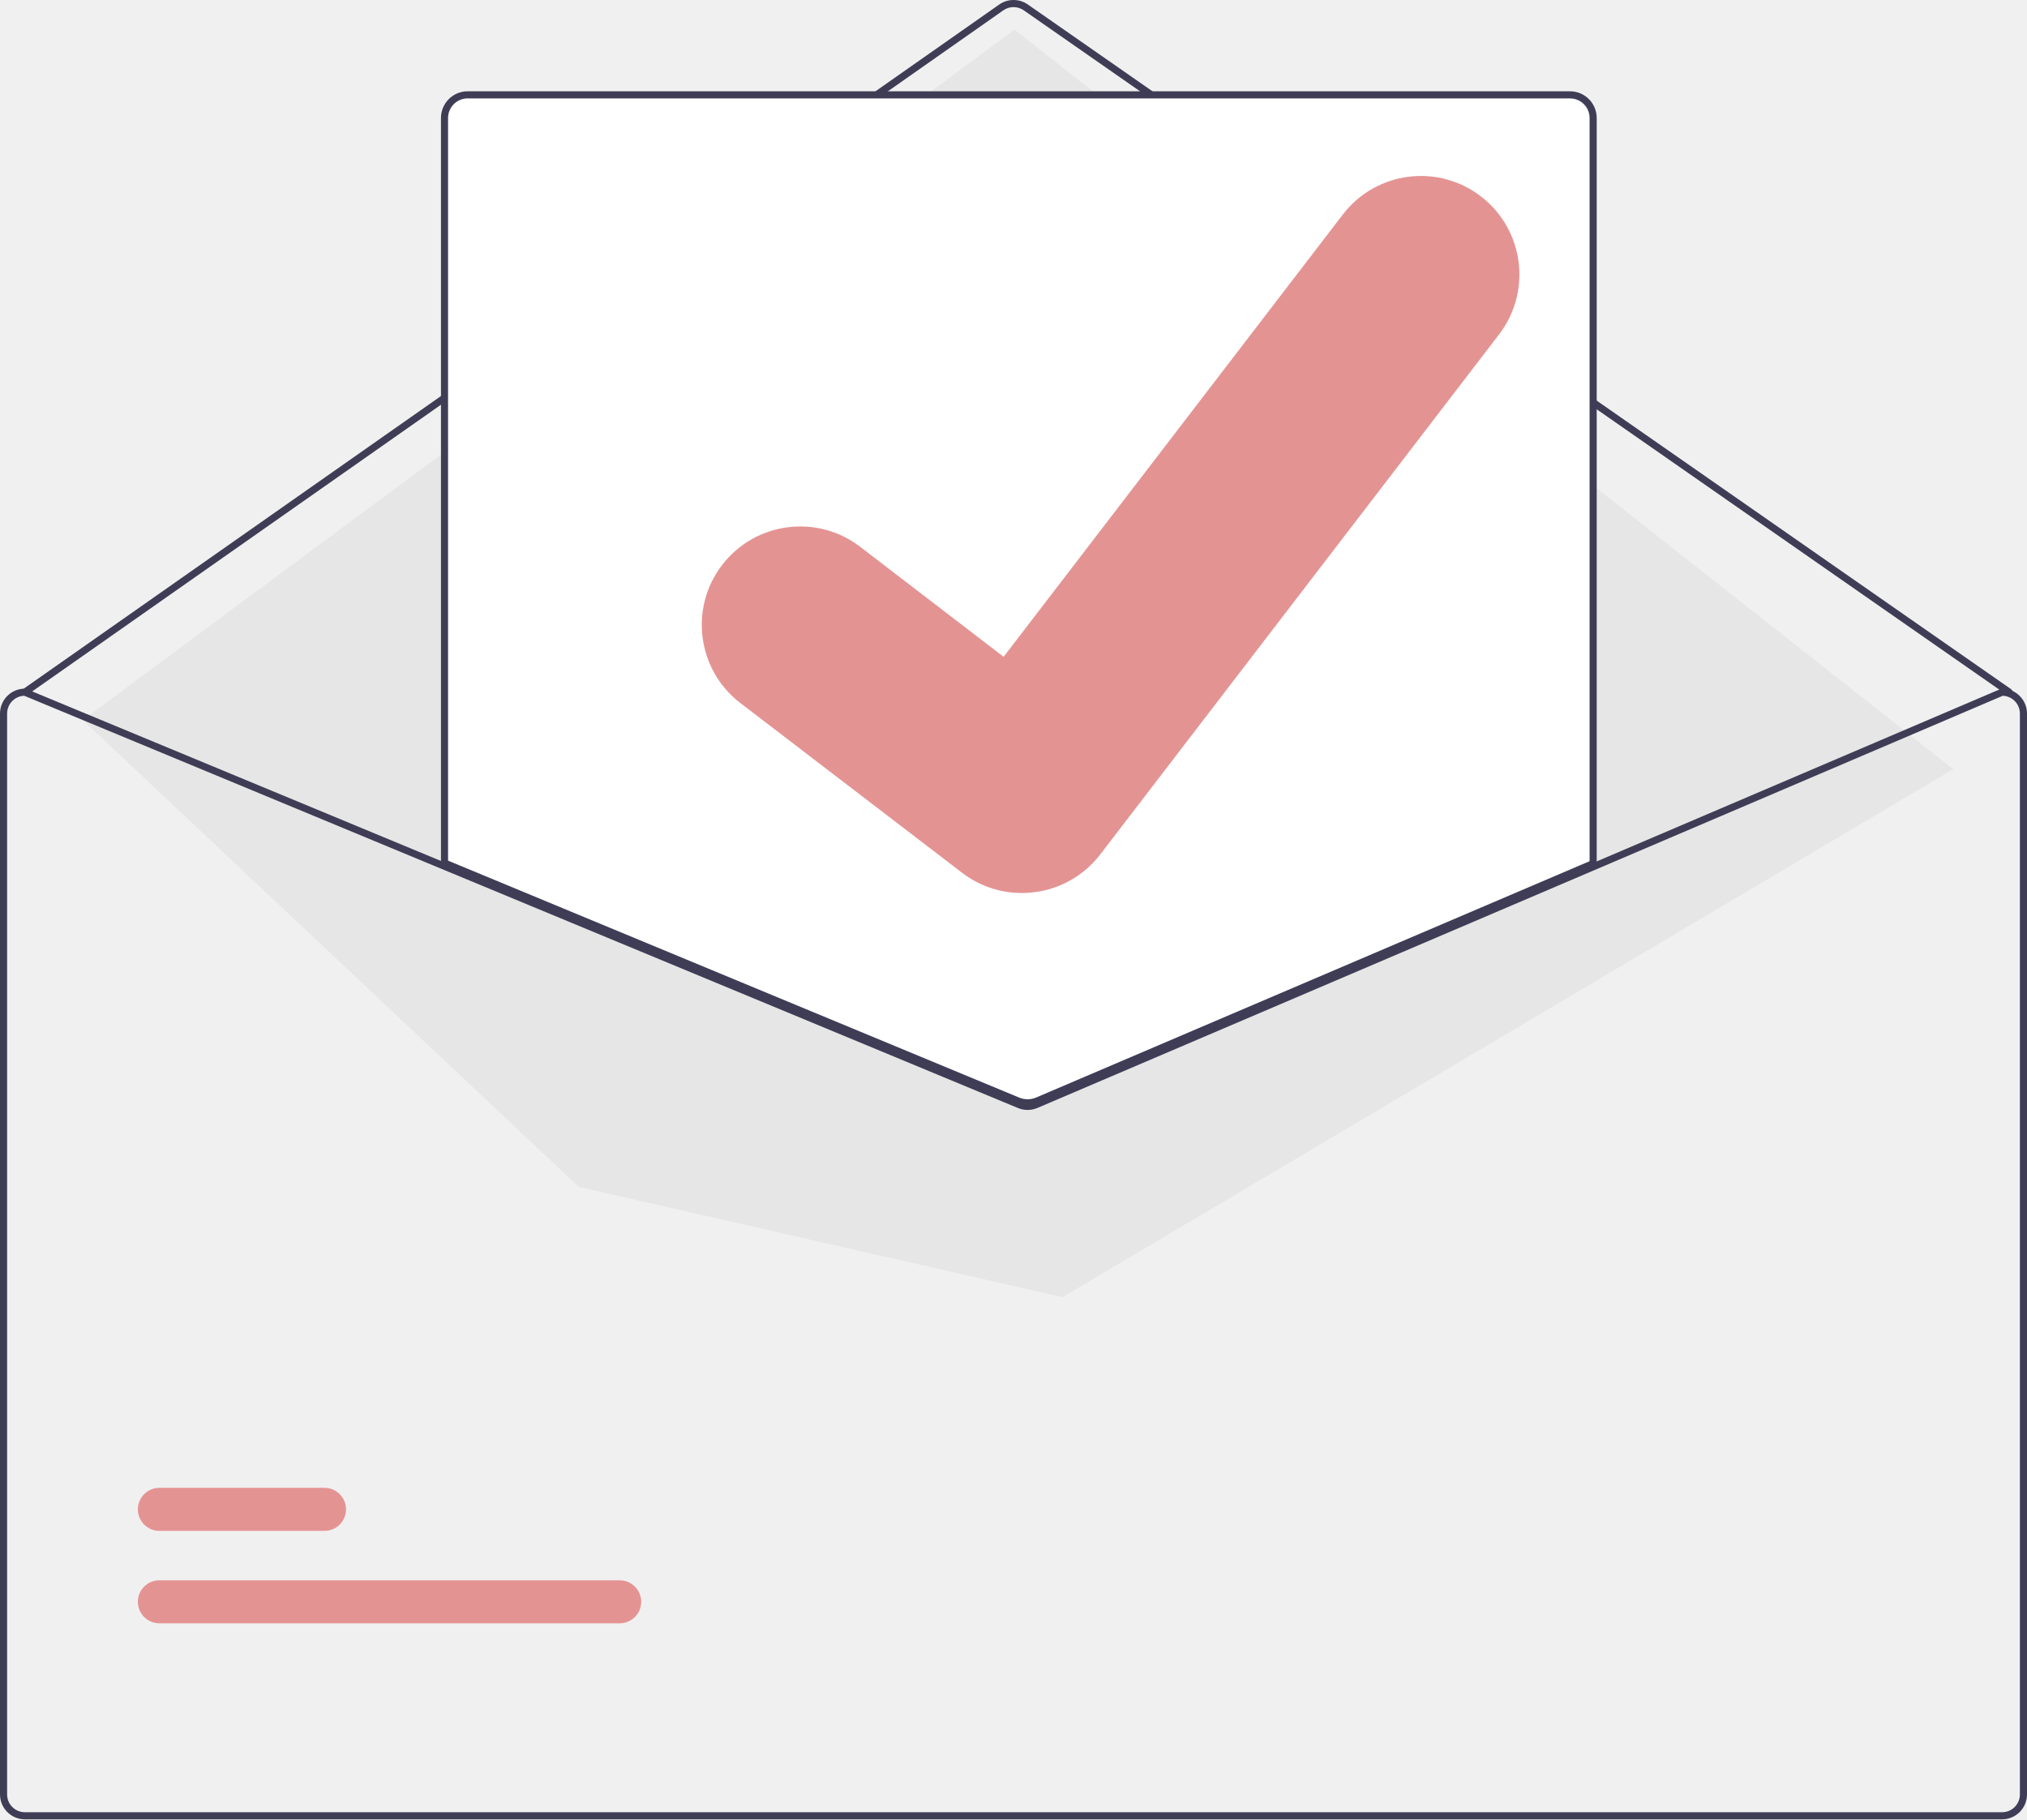
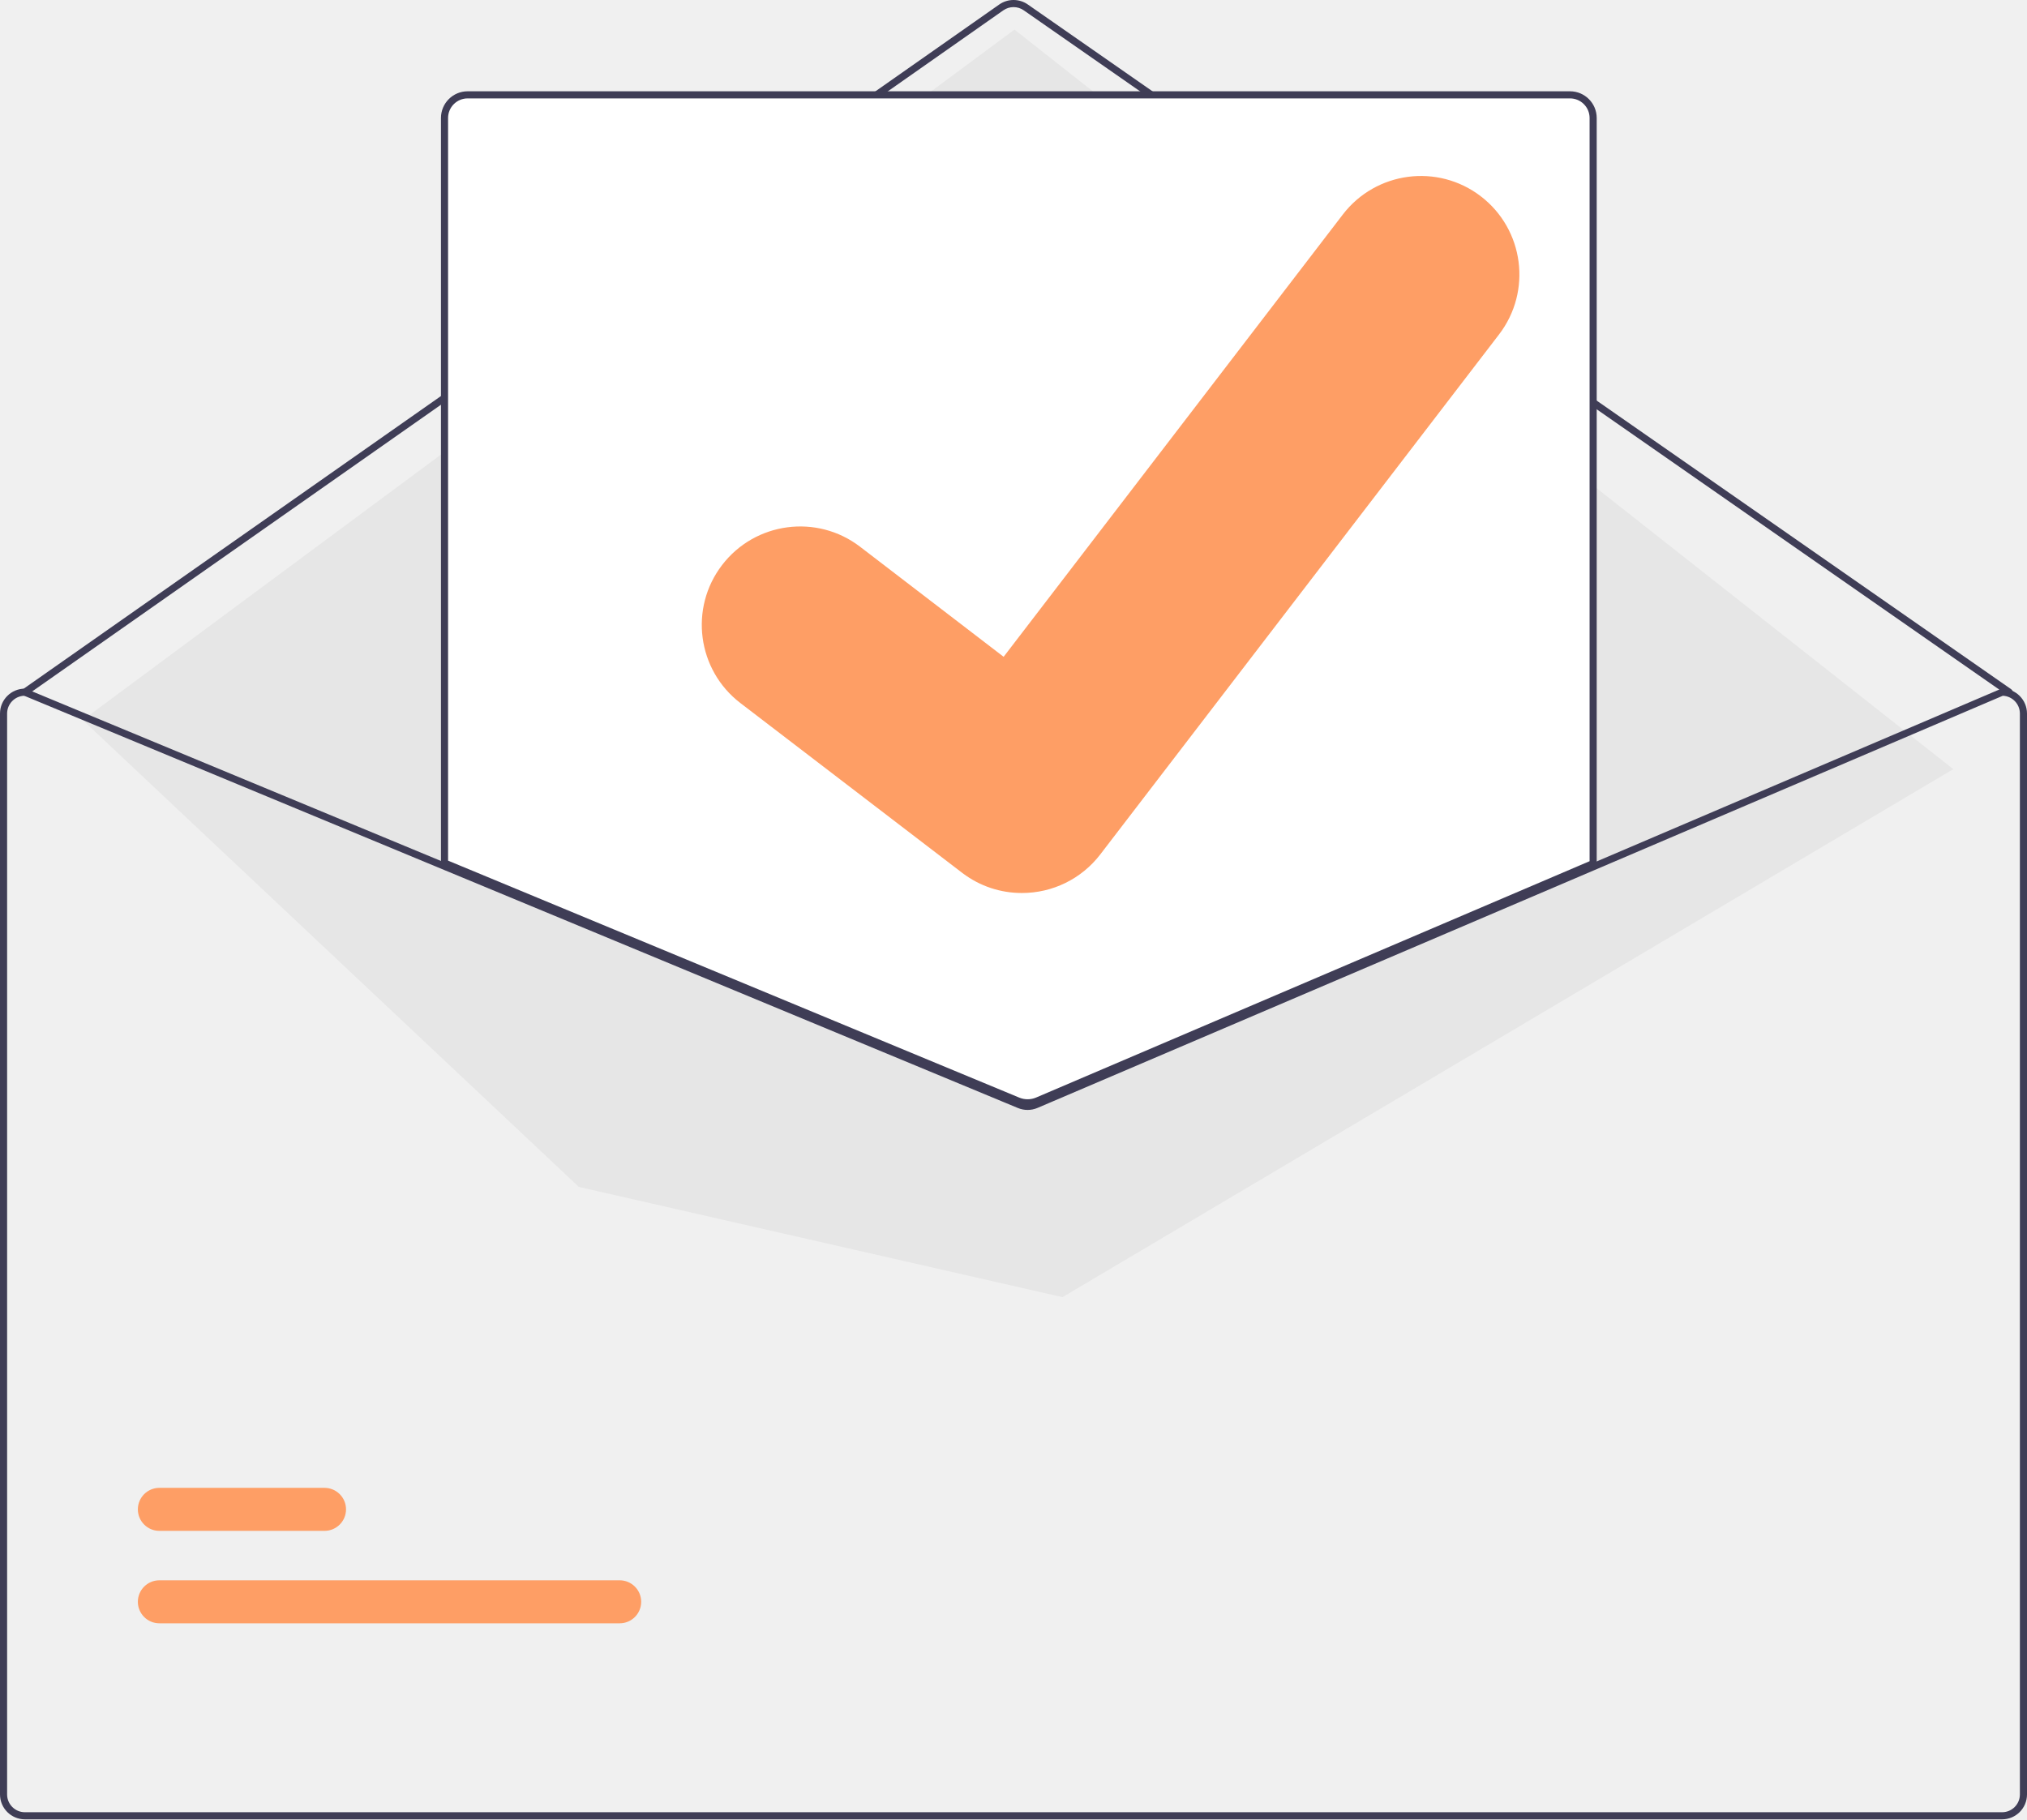
<svg xmlns="http://www.w3.org/2000/svg" data-name="Layer 1" width="570" height="511.675" viewBox="0 0 570 511.675">
  <path d="M879.999,389.837a.997.997,0,0,1-.571-.179L602.87,197.055a5.015,5.015,0,0,0-5.729.01L322.574,389.656a1,1,0,0,1-1.149-1.638l274.567-192.592a7.022,7.022,0,0,1,8.02-.013l276.559,192.603a1,1,0,0,1-.572,1.821Z" transform="translate(-315 -194.1626)" fill="#3f3d56" />
  <polygon points="23.264 202.502 285.276 8.319 549.276 216.319 298.776 364.819 162.776 333.819 23.264 202.502" fill="#e6e6e6" />
-   <path d="M489.256,650.704H359.815a6.047,6.047,0,1,1,0-12.095H489.256a6.047,6.047,0,1,1,0,12.095Z" transform="translate(-315 -194.1626)" fill="#e49393" />
-   <path d="M406.256,624.704H359.815a6.047,6.047,0,1,1,0-12.095h46.44a6.047,6.047,0,1,1,0,12.095Z" transform="translate(-315 -194.1626)" fill="#e49393" />
+   <path d="M489.256,650.704H359.815a6.047,6.047,0,1,1,0-12.095H489.256a6.047,6.047,0,1,1,0,12.095Z" transform="translate(-315 -194.1626)" fill="#fe9e65" />
+   <path d="M406.256,624.704H359.815a6.047,6.047,0,1,1,0-12.095h46.44a6.047,6.047,0,1,1,0,12.095Z" transform="translate(-315 -194.1626)" fill="#fe9e65" />
  <path d="M603.96,504.822a7.564,7.564,0,0,1-2.869-.562L439.5,437.211v-209.874a7.008,7.008,0,0,1,7-7h310a7.008,7.008,0,0,1,7,7v210.02l-.304.13L606.916,504.227A7.616,7.616,0,0,1,603.96,504.822Z" transform="translate(-315 -194.1626)" fill="#fff" />
  <path d="M603.96,505.322a8.072,8.072,0,0,1-3.06-.599L439,437.545v-210.208a7.509,7.509,0,0,1,7.5-7.5h310a7.509,7.509,0,0,1,7.5,7.5V437.688l-156.888,66.999A8.11,8.11,0,0,1,603.96,505.322Zm-162.96-69.112,160.663,66.665a6.118,6.118,0,0,0,4.668-.028l155.669-66.479V227.337a5.507,5.507,0,0,0-5.5-5.5h-310a5.507,5.507,0,0,0-5.5,5.5Z" transform="translate(-315 -194.1626)" fill="#3f3d56" />
  <path d="M878,387.837h-.2L763,436.857l-157.07,67.07a5.066,5.066,0,0,1-3.88.02L440,436.717l-117.62-48.8-.18-.08H322a7.008,7.008,0,0,0-7,7v304a7.008,7.008,0,0,0,7,7H878a7.008,7.008,0,0,0,7-7v-304A7.008,7.008,0,0,0,878,387.837Zm5,311a5.002,5.002,0,0,1-5,5H322a5.002,5.002,0,0,1-5-5v-304a5.011,5.011,0,0,1,4.81-5L440,438.877l161.28,66.92a7.121,7.121,0,0,0,5.44-.03L763,439.027l115.2-49.19a5.016,5.016,0,0,1,4.8,5Z" transform="translate(-315 -194.1626)" fill="#3f3d56" />
-   <path d="M602.345,445.31a27.499,27.499,0,0,1-16.546-5.496l-.296-.222-62.311-47.708a27.683,27.683,0,1,1,33.674-43.949l40.36,30.948,95.378-124.387a27.682,27.682,0,0,1,38.813-5.124l-.593.805.608-.793a27.714,27.714,0,0,1,5.124,38.813L624.369,434.506A27.694,27.694,0,0,1,602.345,445.31Z" transform="translate(-315 -194.1626)" fill="#e49393" />
+   <path d="M602.345,445.31a27.499,27.499,0,0,1-16.546-5.496l-.296-.222-62.311-47.708a27.683,27.683,0,1,1,33.674-43.949l40.36,30.948,95.378-124.387a27.682,27.682,0,0,1,38.813-5.124l-.593.805.608-.793a27.714,27.714,0,0,1,5.124,38.813L624.369,434.506A27.694,27.694,0,0,1,602.345,445.31Z" transform="translate(-315 -194.1626)" fill="#fe9e65" />
</svg>
